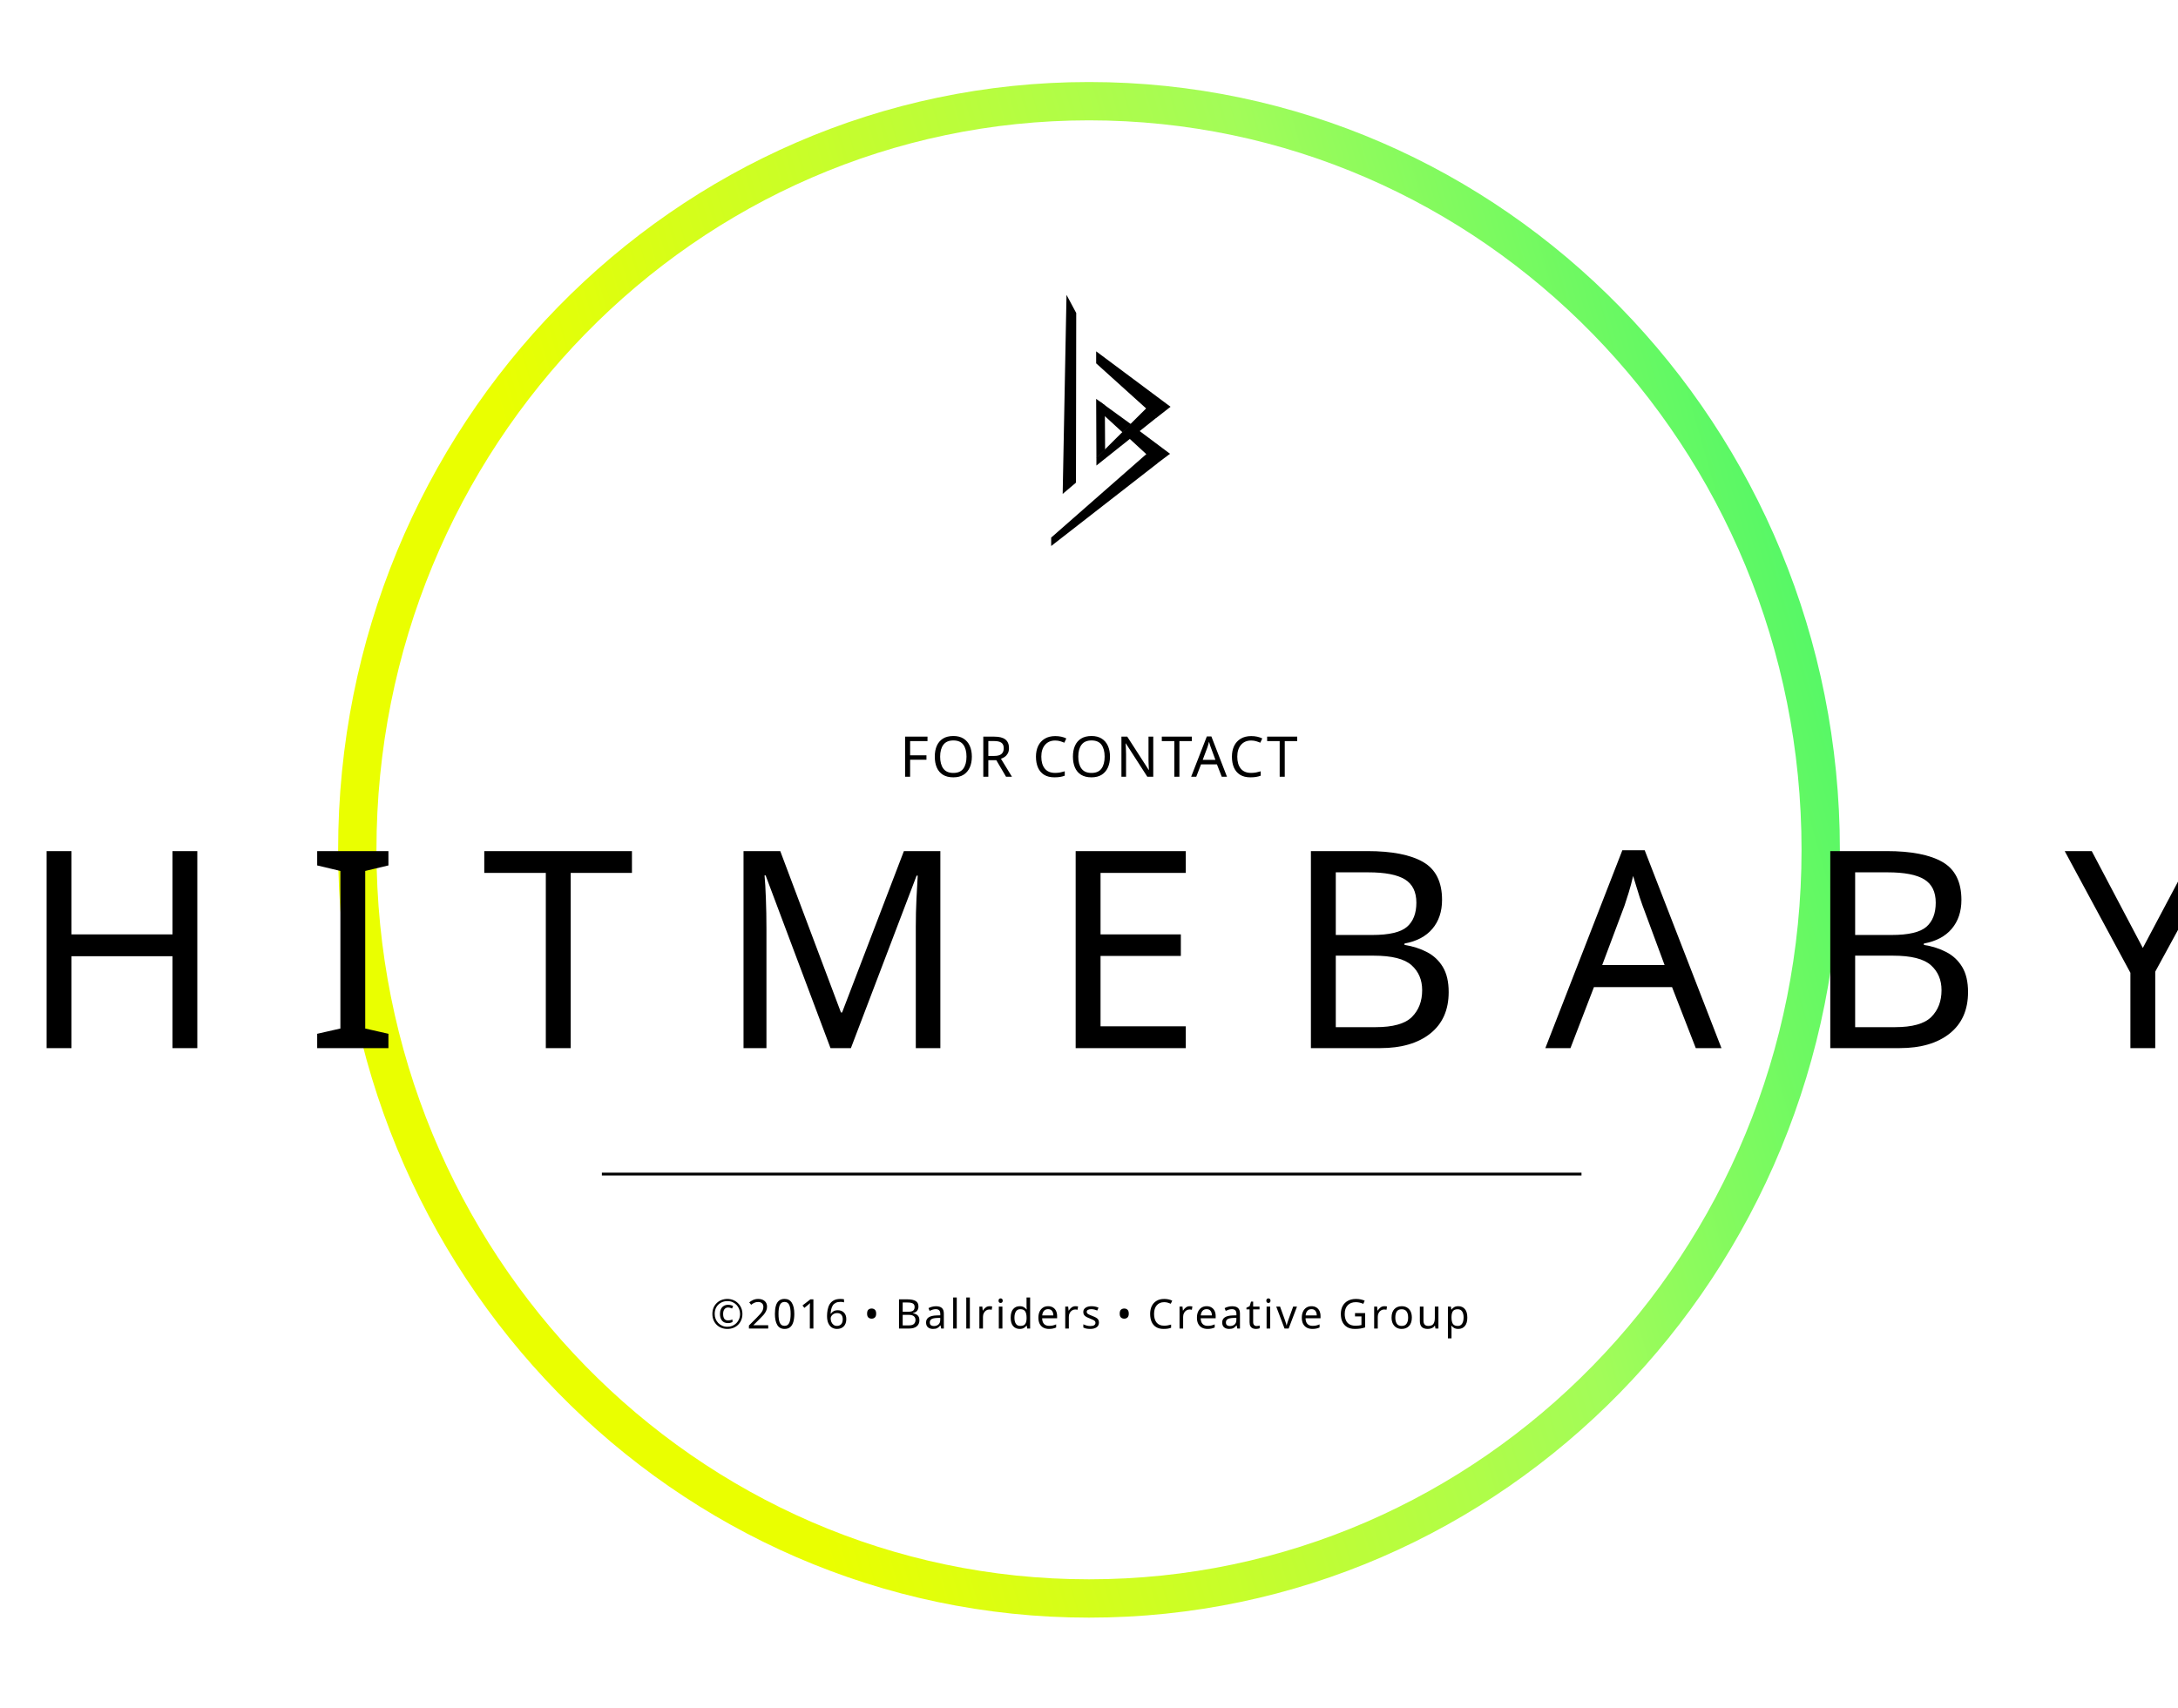
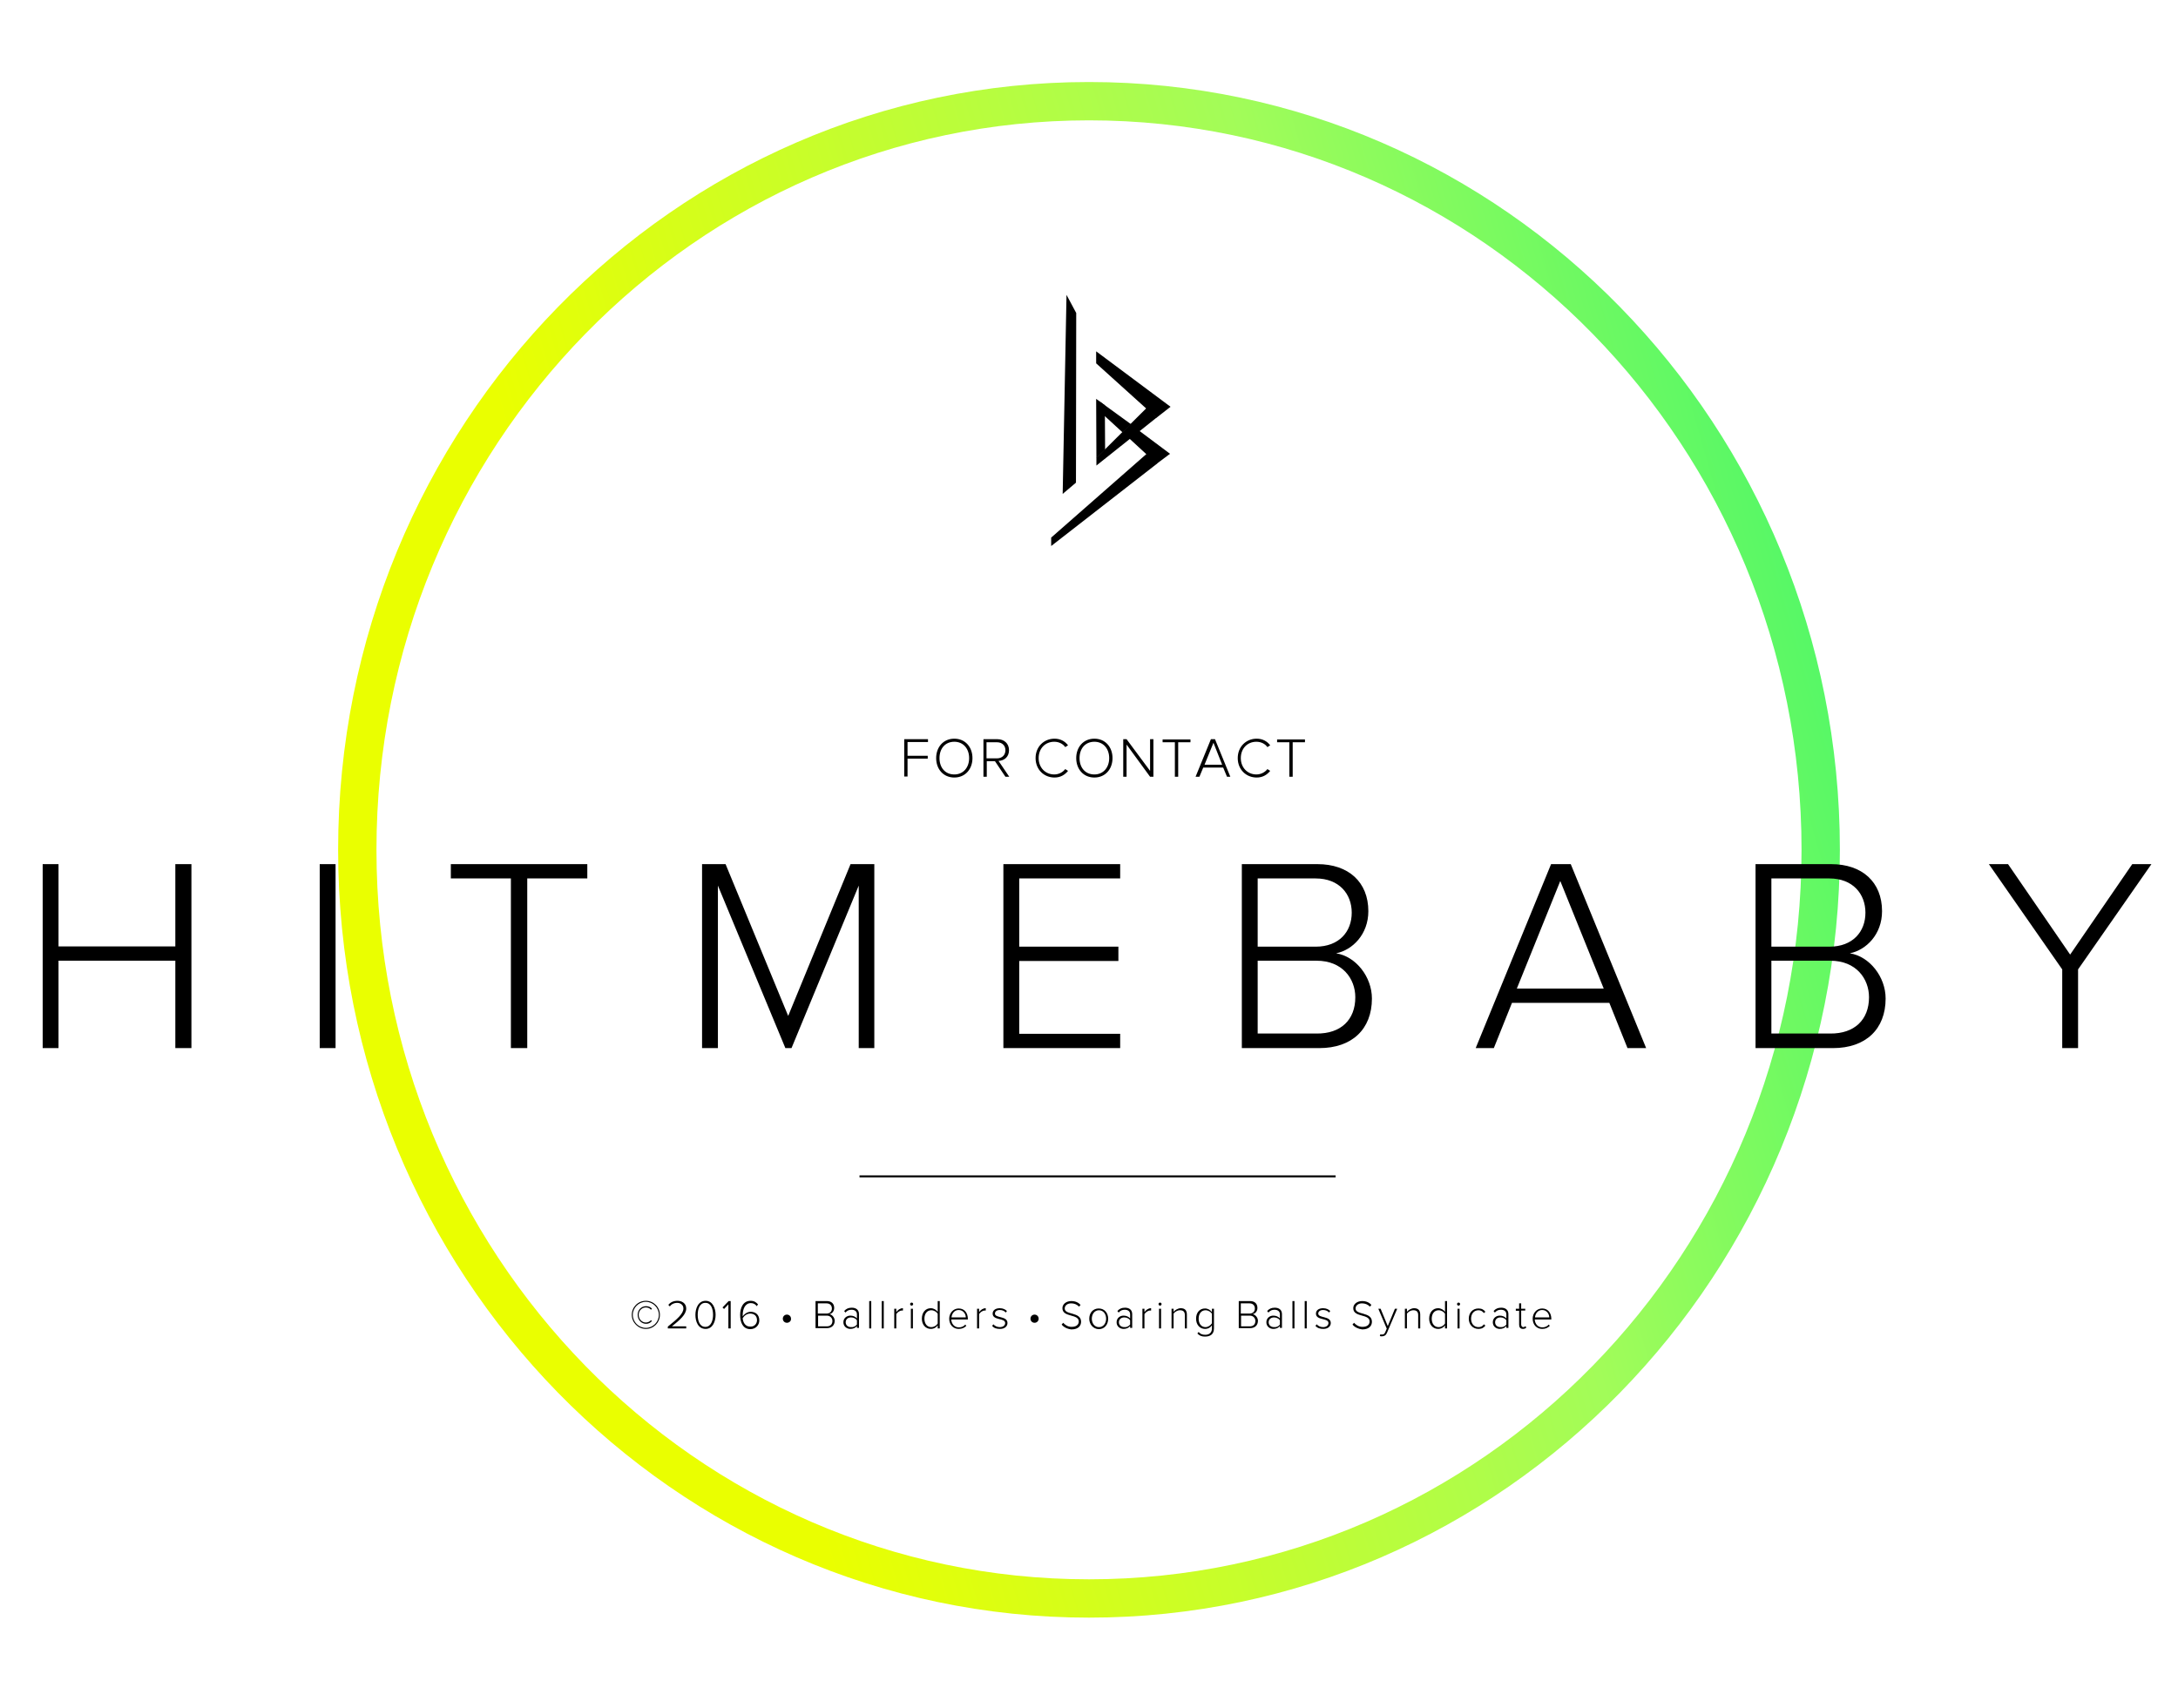
<svg xmlns="http://www.w3.org/2000/svg" viewBox="136.9 8.8 852.2 668.3">
-   <path fill="none" stroke="#000" stroke-width="1.094" d="M372.4 468.3h383.3" />
  <linearGradient id="a" gradientUnits="userSpaceOnUse" x1="280.055" y1="422.495" x2="845.966" y2="260.223">
    <stop offset="0" stop-color="#eaff00" />
    <stop offset=".203" stop-color="#eaff00" />
    <stop offset=".73" stop-color="#a2fc59" />
    <stop offset="1" stop-color="#57f866" />
  </linearGradient>
  <ellipse fill="none" stroke="url(#a)" stroke-width="15" stroke-miterlimit="10" cx="563" cy="341.4" rx="286.3" ry="293" />
-   <text transform="translate(488.9 312.808)" font-family="'ProximaNova-Light'" font-size="22" letter-spacing="1">FOR CONTACT</text>
-   <text transform="translate(414.857 528.749)" font-family="'ProximaNova-Light'" font-size="16" letter-spacing="1">©2016 • Ballriders • Creative Group</text>
-   <text transform="translate(144.667 419.007)" font-family="'ProximaNova-Light'" font-size="108" letter-spacing="32">HITMEBABY</text>
+   <path d="M490.7 312.8v-14.7h9.3v1.1h-8v5.4h7.9v1.1H492v7h-1.3zM503.2 305.5c0-4.3 2.8-7.6 7.1-7.6s7.1 3.3 7.1 7.6-2.8 7.6-7.1 7.6-7.1-3.3-7.1-7.6zm12.9 0c0-3.7-2.3-6.4-5.8-6.4-3.6 0-5.8 2.7-5.8 6.4s2.2 6.4 5.8 6.4c3.5 0 5.8-2.7 5.8-6.4zM530.3 312.8l-4.1-6.1H523v6.1h-1.3v-14.7h5.5c2.5 0 4.5 1.6 4.5 4.3 0 2.7-1.9 4.1-4.1 4.2l4.2 6.2h-1.5zm0-10.4c0-1.8-1.3-3.1-3.3-3.1h-4.1v6.3h4.1c2 0 3.3-1.3 3.3-3.2zM542.1 305.5c0-4.5 3.3-7.6 7.4-7.6 2.3 0 4.1 1 5.3 2.6l-1.1.7c-.9-1.3-2.5-2.1-4.3-2.1-3.5 0-6.1 2.6-6.1 6.4 0 3.8 2.7 6.4 6.1 6.4 1.8 0 3.4-.9 4.3-2.1l1.1.7c-1.3 1.6-3 2.6-5.3 2.6-4.1 0-7.4-3.1-7.4-7.6zM558 305.5c0-4.3 2.8-7.6 7.1-7.6s7.1 3.3 7.1 7.6-2.8 7.6-7.1 7.6-7.1-3.3-7.1-7.6zm12.9 0c0-3.7-2.3-6.4-5.8-6.4-3.6 0-5.8 2.7-5.8 6.4s2.2 6.4 5.8 6.4c3.5 0 5.8-2.7 5.8-6.4zM586.9 312.8l-9.2-12.6v12.6h-1.3v-14.7h1.3l9.2 12.4v-12.4h1.3v14.7h-1.3zM596.6 312.8v-13.5h-4.8v-1.1h10.9v1.1h-4.8v13.5h-1.3zM617 312.8l-1.5-3.6h-7.8l-1.5 3.6h-1.5l6-14.7h1.6l6 14.7H617zm-5.3-13.3l-3.5 8.6h6.9l-3.4-8.6zM621.2 305.5c0-4.5 3.3-7.6 7.4-7.6 2.3 0 4.1 1 5.3 2.6l-1.1.7c-.9-1.3-2.5-2.1-4.3-2.1-3.5 0-6.1 2.6-6.1 6.4 0 3.8 2.7 6.4 6.1 6.4 1.8 0 3.4-.9 4.3-2.1l1.1.7c-1.3 1.6-3 2.6-5.3 2.6-4.1 0-7.4-3.1-7.4-7.6zM641.4 312.8v-13.5h-4.8v-1.1h10.9v1.1h-4.8v13.5h-1.3zM389.6 528.9c-3 0-5.5-2.5-5.5-5.5 0-3.1 2.5-5.5 5.5-5.5 3.1 0 5.5 2.5 5.5 5.5s-2.4 5.5-5.5 5.5zm0-10.6c-2.8 0-5.1 2.3-5.1 5.1s2.3 5.1 5.1 5.1 5.1-2.3 5.1-5.1-2.3-5.1-5.1-5.1zm2.4 7.5c-.6.7-1.3 1.1-2.3 1.1-1.8 0-3.3-1.5-3.3-3.5s1.5-3.4 3.3-3.4c1 0 1.8.4 2.3 1l-.4.4c-.4-.6-1.2-.9-2-.9-1.5 0-2.8 1.2-2.8 2.9s1.3 3 2.8 3c.8 0 1.6-.4 2-.9l.4.3zM398.2 528.7v-.7c3.6-2.9 6.1-5 6.1-7.1 0-1.5-1.3-2.2-2.4-2.2-1.3 0-2.4.6-2.9 1.4l-.6-.6c.8-1 2-1.6 3.6-1.6s3.4.9 3.4 3c0 2.4-2.5 4.5-5.6 7h5.6v.8h-7.2zM409 523.4c0-2.5 1.1-5.5 4-5.5 2.8 0 3.9 3 3.9 5.5s-1.1 5.5-3.9 5.5c-3 0-4-3-4-5.5zm6.9 0c0-2.2-.7-4.7-3-4.7s-3 2.5-3 4.7.7 4.7 3 4.7c2.2 0 3-2.5 3-4.7zM421.9 528.7v-9.4l-1.7 1.8-.6-.6 2.4-2.5h.8v10.7h-.9zM426.5 523.4c0-2.7 1.1-5.5 4.1-5.5 1.4 0 2.2.6 2.9 1.4l-.5.7c-.5-.7-1.2-1.2-2.3-1.2-2.3 0-3.2 2.4-3.2 4.7v.5c.4-.7 1.7-1.8 3.1-1.8 1.9 0 3.4 1.1 3.4 3.4 0 1.7-1.3 3.4-3.6 3.4-2.9-.1-3.9-2.7-3.9-5.6zm6.6 2.1c0-1.7-1.1-2.6-2.7-2.6-1.2 0-2.3.8-2.9 1.8.1 1.5.9 3.3 2.9 3.3 1.8.1 2.7-1.3 2.7-2.5zM444.8 526.5c-.9 0-1.6-.7-1.6-1.6 0-.9.7-1.6 1.6-1.6.9 0 1.6.7 1.6 1.6.1.9-.7 1.6-1.6 1.6zM456 528.7V518h4.4c1.8 0 2.9 1 2.9 2.7 0 1.3-.9 2.3-1.9 2.4 1.1.2 2.1 1.4 2.1 2.6 0 1.8-1.2 2.9-3.1 2.9H456zm6.4-7.8c0-1.1-.7-2-2.1-2h-3.4v4h3.4c1.4 0 2.1-.9 2.1-2zm.2 4.9c0-1.1-.8-2.1-2.2-2.1H457v4.2h3.4c1.4 0 2.2-.8 2.2-2.1zM472.2 528.7v-.9c-.7.8-1.6 1.1-2.6 1.1-1.3 0-2.7-.9-2.7-2.6 0-1.7 1.4-2.6 2.7-2.6 1.1 0 2 .4 2.6 1.1v-1.6c0-1.2-.9-1.8-2.1-1.8-1 0-1.7.3-2.4 1.1l-.5-.6c.8-.9 1.7-1.3 3-1.3 1.6 0 2.8.8 2.8 2.5v5.4h-.8zm0-1.5v-1.7c-.5-.7-1.4-1.1-2.3-1.1-1.3 0-2.1.8-2.1 1.9 0 1.1.8 1.9 2.1 1.9.9.1 1.7-.3 2.3-1zM477 528.7V518h.8v10.7h-.8zM481.9 528.7V518h.8v10.7h-.8zM486.8 528.7V521h.8v1.3c.7-.9 1.5-1.5 2.6-1.5v.9h-.4c-.8 0-1.8.7-2.2 1.4v5.6h-.8zM493 519.2c0-.4.3-.6.6-.6.4 0 .6.3.6.6s-.3.6-.6.6-.6-.3-.6-.6zm.3 9.5V521h.8v7.7h-.8zM503.8 528.7v-1.2c-.5.8-1.5 1.4-2.7 1.4-2 0-3.5-1.6-3.5-4s1.4-4.1 3.5-4.1c1.1 0 2.1.6 2.7 1.4V518h.8v10.7h-.8zm0-1.9V523c-.4-.8-1.5-1.4-2.5-1.4-1.7 0-2.7 1.4-2.7 3.3s1 3.3 2.7 3.3c1.1 0 2.1-.7 2.5-1.4zM508.3 524.9c0-2.2 1.6-4 3.7-4 2.4 0 3.6 1.9 3.6 4.1v.2h-6.5c.1 1.7 1.2 3.1 3 3.1 1 0 1.9-.4 2.5-1.1l.4.5c-.8.8-1.7 1.2-3 1.2-2.1 0-3.7-1.6-3.7-4zm3.7-3.4c-1.8 0-2.7 1.6-2.8 2.9h5.6c0-1.2-.9-2.9-2.8-2.9zM519.2 528.7V521h.8v1.3c.7-.9 1.5-1.5 2.6-1.5v.9h-.4c-.8 0-1.8.7-2.2 1.4v5.6h-.8zM525.1 527.7l.5-.6c.5.6 1.4 1.1 2.5 1.1 1.3 0 2.1-.7 2.1-1.6 0-2.1-4.9-.9-4.9-3.7 0-1.2 1-2.1 2.8-2.1 1.3 0 2.2.5 2.8 1.1l-.5.6c-.4-.6-1.3-1-2.3-1-1.2 0-1.9.6-1.9 1.4 0 1.9 4.9.8 4.9 3.7 0 1.2-1 2.3-2.9 2.3-1.4 0-2.4-.3-3.1-1.2zM541.7 526.5c-.9 0-1.6-.7-1.6-1.6 0-.9.7-1.6 1.6-1.6.9 0 1.6.7 1.6 1.6 0 .9-.7 1.6-1.6 1.6zM552.3 527.2l.6-.7c.7.8 1.8 1.6 3.3 1.6 2.2 0 2.8-1.2 2.8-2.1 0-3.1-6.4-1.5-6.4-5.2 0-1.7 1.6-2.8 3.5-2.8 1.6 0 2.8.6 3.6 1.5l-.6.7c-.8-.9-1.9-1.3-3.1-1.3-1.4 0-2.5.8-2.5 2 0 2.7 6.4 1.2 6.4 5.2 0 1.4-.9 3-3.8 3-1.7-.2-3-.9-3.8-1.9zM563.1 524.9c0-2.3 1.5-4 3.7-4 2.3 0 3.7 1.8 3.7 4 0 2.3-1.4 4.1-3.7 4.1-2.2-.1-3.7-1.9-3.7-4.1zm6.6 0c0-1.7-1-3.3-2.8-3.3-1.8 0-2.8 1.6-2.8 3.3 0 1.7 1 3.3 2.8 3.3 1.8 0 2.8-1.6 2.8-3.3zM579.1 528.7v-.9c-.7.8-1.6 1.1-2.6 1.1-1.3 0-2.7-.9-2.7-2.6 0-1.7 1.4-2.6 2.7-2.6 1.1 0 2 .4 2.6 1.1v-1.6c0-1.2-.9-1.8-2.1-1.8-1 0-1.7.3-2.4 1.1l-.5-.6c.8-.9 1.7-1.3 3-1.3 1.6 0 2.8.8 2.8 2.5v5.4h-.8zm0-1.5v-1.7c-.5-.7-1.4-1.1-2.3-1.1-1.3 0-2.1.8-2.1 1.9 0 1.1.8 1.9 2.1 1.9.9.1 1.7-.3 2.3-1zM583.9 528.7V521h.8v1.3c.7-.9 1.5-1.5 2.6-1.5v.9h-.4c-.8 0-1.8.7-2.2 1.4v5.6h-.8zM590.2 519.2c0-.4.3-.6.6-.6.4 0 .6.3.6.6s-.3.6-.6.6-.6-.3-.6-.6zm.2 9.5V521h.8v7.7h-.8zM600.5 528.7v-5.2c0-1.5-.8-1.9-1.9-1.9-1 0-2 .6-2.5 1.3v5.8h-.8V521h.8v1.2c.6-.7 1.7-1.4 2.8-1.4 1.6 0 2.4.8 2.4 2.5v5.4h-.8zM605.4 530.7l.5-.6c.7.8 1.4 1.1 2.6 1.1 1.4 0 2.6-.7 2.6-2.5v-1.2c-.5.8-1.5 1.4-2.7 1.4-2 0-3.5-1.6-3.5-4s1.4-4 3.5-4c1.1 0 2.1.6 2.7 1.4V521h.8v7.7c0 2.4-1.6 3.2-3.5 3.2-1.3 0-2.1-.3-3-1.2zm5.7-4V523c-.4-.8-1.5-1.4-2.5-1.4-1.7 0-2.7 1.4-2.7 3.3s1 3.3 2.7 3.3c1 0 2-.7 2.5-1.5zM621.6 528.7V518h4.4c1.8 0 2.9 1 2.9 2.7 0 1.3-.9 2.3-1.9 2.4 1.1.2 2.1 1.4 2.1 2.6 0 1.8-1.2 2.9-3.1 2.9h-4.4zm6.3-7.8c0-1.1-.7-2-2.1-2h-3.4v4h3.4c1.4 0 2.1-.9 2.1-2zm.2 4.9c0-1.1-.8-2.1-2.2-2.1h-3.4v4.2h3.4c1.4 0 2.2-.8 2.2-2.1zM637.7 528.7v-.9c-.7.8-1.6 1.1-2.6 1.1-1.3 0-2.7-.9-2.7-2.6 0-1.7 1.4-2.6 2.7-2.6 1.1 0 2 .4 2.6 1.1v-1.6c0-1.2-.9-1.8-2.1-1.8-1 0-1.7.3-2.4 1.1l-.5-.6c.8-.9 1.7-1.3 3-1.3 1.6 0 2.8.8 2.8 2.5v5.4h-.8zm0-1.5v-1.7c-.5-.7-1.4-1.1-2.3-1.1-1.3 0-2.1.8-2.1 1.9 0 1.1.8 1.9 2.1 1.9.9.1 1.8-.3 2.3-1zM642.6 528.7V518h.8v10.7h-.8zM647.4 528.7V518h.8v10.7h-.8zM651.6 527.7l.5-.6c.5.6 1.4 1.1 2.5 1.1 1.3 0 2.1-.7 2.1-1.6 0-2.1-4.9-.9-4.9-3.7 0-1.2 1-2.1 2.8-2.1 1.3 0 2.2.5 2.8 1.1l-.5.6c-.4-.6-1.3-1-2.3-1-1.2 0-1.9.6-1.9 1.4 0 1.9 4.9.8 4.9 3.7 0 1.2-1 2.3-2.9 2.3-1.3 0-2.3-.3-3.1-1.2zM666.1 527.2l.6-.7c.7.8 1.8 1.6 3.3 1.6 2.2 0 2.8-1.2 2.8-2.1 0-3.1-6.4-1.5-6.4-5.2 0-1.7 1.6-2.8 3.5-2.8 1.6 0 2.8.6 3.6 1.5l-.6.7c-.8-.9-1.9-1.3-3.1-1.3-1.4 0-2.5.8-2.5 2 0 2.7 6.4 1.2 6.4 5.2 0 1.4-.9 3-3.8 3-1.6-.2-3-.9-3.8-1.9zM677 531c.2.1.5.1.7.1.5 0 .9-.2 1.2-.9l.6-1.4-3.3-7.8h.9l2.8 6.8 2.8-6.8h.9l-4 9.4c-.4 1-1.1 1.4-2 1.4-.3 0-.6 0-.8-.1l.2-.7zM691.8 528.7v-5.2c0-1.5-.8-1.9-1.9-1.9-1 0-2 .6-2.5 1.3v5.8h-.8V521h.8v1.2c.6-.7 1.7-1.4 2.8-1.4 1.6 0 2.4.8 2.4 2.5v5.4h-.8zM702.3 528.7v-1.2c-.5.8-1.5 1.4-2.7 1.4-2 0-3.5-1.6-3.5-4s1.4-4.1 3.5-4.1c1.1 0 2.1.6 2.7 1.4V518h.8v10.7h-.8zm0-1.9V523c-.4-.8-1.5-1.4-2.5-1.4-1.7 0-2.7 1.4-2.7 3.3s1 3.3 2.7 3.3c1.1 0 2.1-.7 2.5-1.4zM707 519.2c0-.4.3-.6.6-.6.4 0 .6.3.6.6s-.3.6-.6.6-.6-.3-.6-.6zm.2 9.5V521h.8v7.7h-.8zM711.6 524.9c0-2.3 1.5-4 3.8-4 1.3 0 2.1.5 2.7 1.3l-.6.5c-.6-.8-1.3-1.1-2.1-1.1-1.8 0-2.9 1.4-2.9 3.3s1.1 3.3 2.9 3.3c.8 0 1.6-.3 2.1-1.1l.6.5c-.6.8-1.4 1.3-2.7 1.3-2.3 0-3.8-1.8-3.8-4zM726.3 528.7v-.9c-.7.8-1.6 1.1-2.6 1.1-1.3 0-2.7-.9-2.7-2.6 0-1.7 1.4-2.6 2.7-2.6 1.1 0 2 .4 2.6 1.1v-1.6c0-1.2-.9-1.8-2.1-1.8-1 0-1.7.3-2.4 1.1l-.5-.6c.8-.9 1.7-1.3 3-1.3 1.6 0 2.8.8 2.8 2.5v5.4h-.8zm0-1.5v-1.7c-.5-.7-1.4-1.1-2.3-1.1-1.3 0-2.1.8-2.1 1.9 0 1.1.8 1.9 2.1 1.9.9.1 1.8-.3 2.3-1zM731.3 527.3v-5.5H730v-.8h1.3v-2.1h.8v2.1h1.6v.7h-1.6v5.4c0 .6.3 1.1.8 1.1.4 0 .7-.2.9-.4l.3.6c-.3.3-.7.5-1.3.5-1 0-1.5-.6-1.5-1.6zM736.6 524.9c0-2.2 1.6-4 3.7-4 2.4 0 3.6 1.9 3.6 4.1v.2h-6.5c.1 1.7 1.2 3.1 3 3.1 1 0 1.9-.4 2.5-1.1l.4.5c-.8.8-1.7 1.2-3 1.2-2.1 0-3.7-1.6-3.7-4zm3.7-3.4c-1.8 0-2.7 1.6-2.8 2.9h5.6c0-1.2-.9-2.9-2.8-2.9z" />
+   <g>
+     <path d="M205.5 419v-34.2h-45.7V419h-6.2v-72h6.2v32.2h45.7V347h6.3v72h-6.3zM262 419v-72h6.2v72H262zM336.8 419v-66.4h-23.5V347h53.4v5.6h-23.5V419h-6.4zM472.9 419v-63.6L446.6 419h-2.4l-26.4-63.6V419h-6.2v-72h9.2l24.5 59.4 24.4-59.4h9.3v72h-6.1zM529.5 419v-72h45.7v5.6h-39.5v26.7h38.8v5.6h-38.8v28.5h39.5v5.6h-45.7zM622.8 419v-72h29.6c12.1 0 19.9 7 19.9 18.4 0 9.1-6.2 15.2-12.6 16.5 7.7 1.2 14 9.2 14 17.7 0 12-7.8 19.4-20.6 19.4h-30.3zm43-53c0-7.3-4.9-13.4-14.1-13.4H629v26.7h22.7c9.2 0 14.1-5.9 14.1-13.3zm1.4 33.1c0-7.3-5.1-14.3-15.1-14.3H629v28.5h23c9.6.1 15.2-5.4 15.2-14.2zM773.7 419l-7.1-17.7h-38.1l-7.1 17.7h-7.1l29.5-72h7.7l29.5 72h-7.3zm-26.3-65.4l-17 42.1h34l-17-42.1zM823.8 419v-72h29.6c12.1 0 19.9 7 19.9 18.4 0 9.1-6.2 15.2-12.6 16.5 7.7 1.2 14 9.2 14 17.7 0 12-7.8 19.4-20.6 19.4h-30.3zm43-53c0-7.3-4.9-13.4-14.1-13.4H830v26.7h22.7c9.2 0 14.1-5.9 14.1-13.3zm1.4 33.1c0-7.3-5.1-14.3-15.1-14.3H830v28.5h23c9.5.1 15.2-5.4 15.2-14.2zM943.8 419v-30.8L915.1 347h7.5l24.3 35.4 24.3-35.4h7.5L950 388.2V419h-6.2z" />
+   </g>
  <path d="M567 165.8l12.4 9-3.3 3.2-7.4-6.8zM557.9 197.7l-5.2 4.4 1.5-77.9 3.8 7.1zM589.4 172.3L565.8 151v-4.7l29.1 21.7zM589.7 190.2l-41.5 32.3v-3.3l37.6-33z" />
  <path d="M565.8 164.9l3.4 2.5.1 17.4-3.4 3.3z" />
  <path d="M589.5 172.2L565.9 191v-3l19.7-19.6z" />
  <path d="M589.5 190.3l-12.7-11.7 2.4-3.8 15.5 11.6z" />
+   <path fill="none" stroke="#000" stroke-width=".763" d="M473.2 469.2h186.3" />
</svg>
